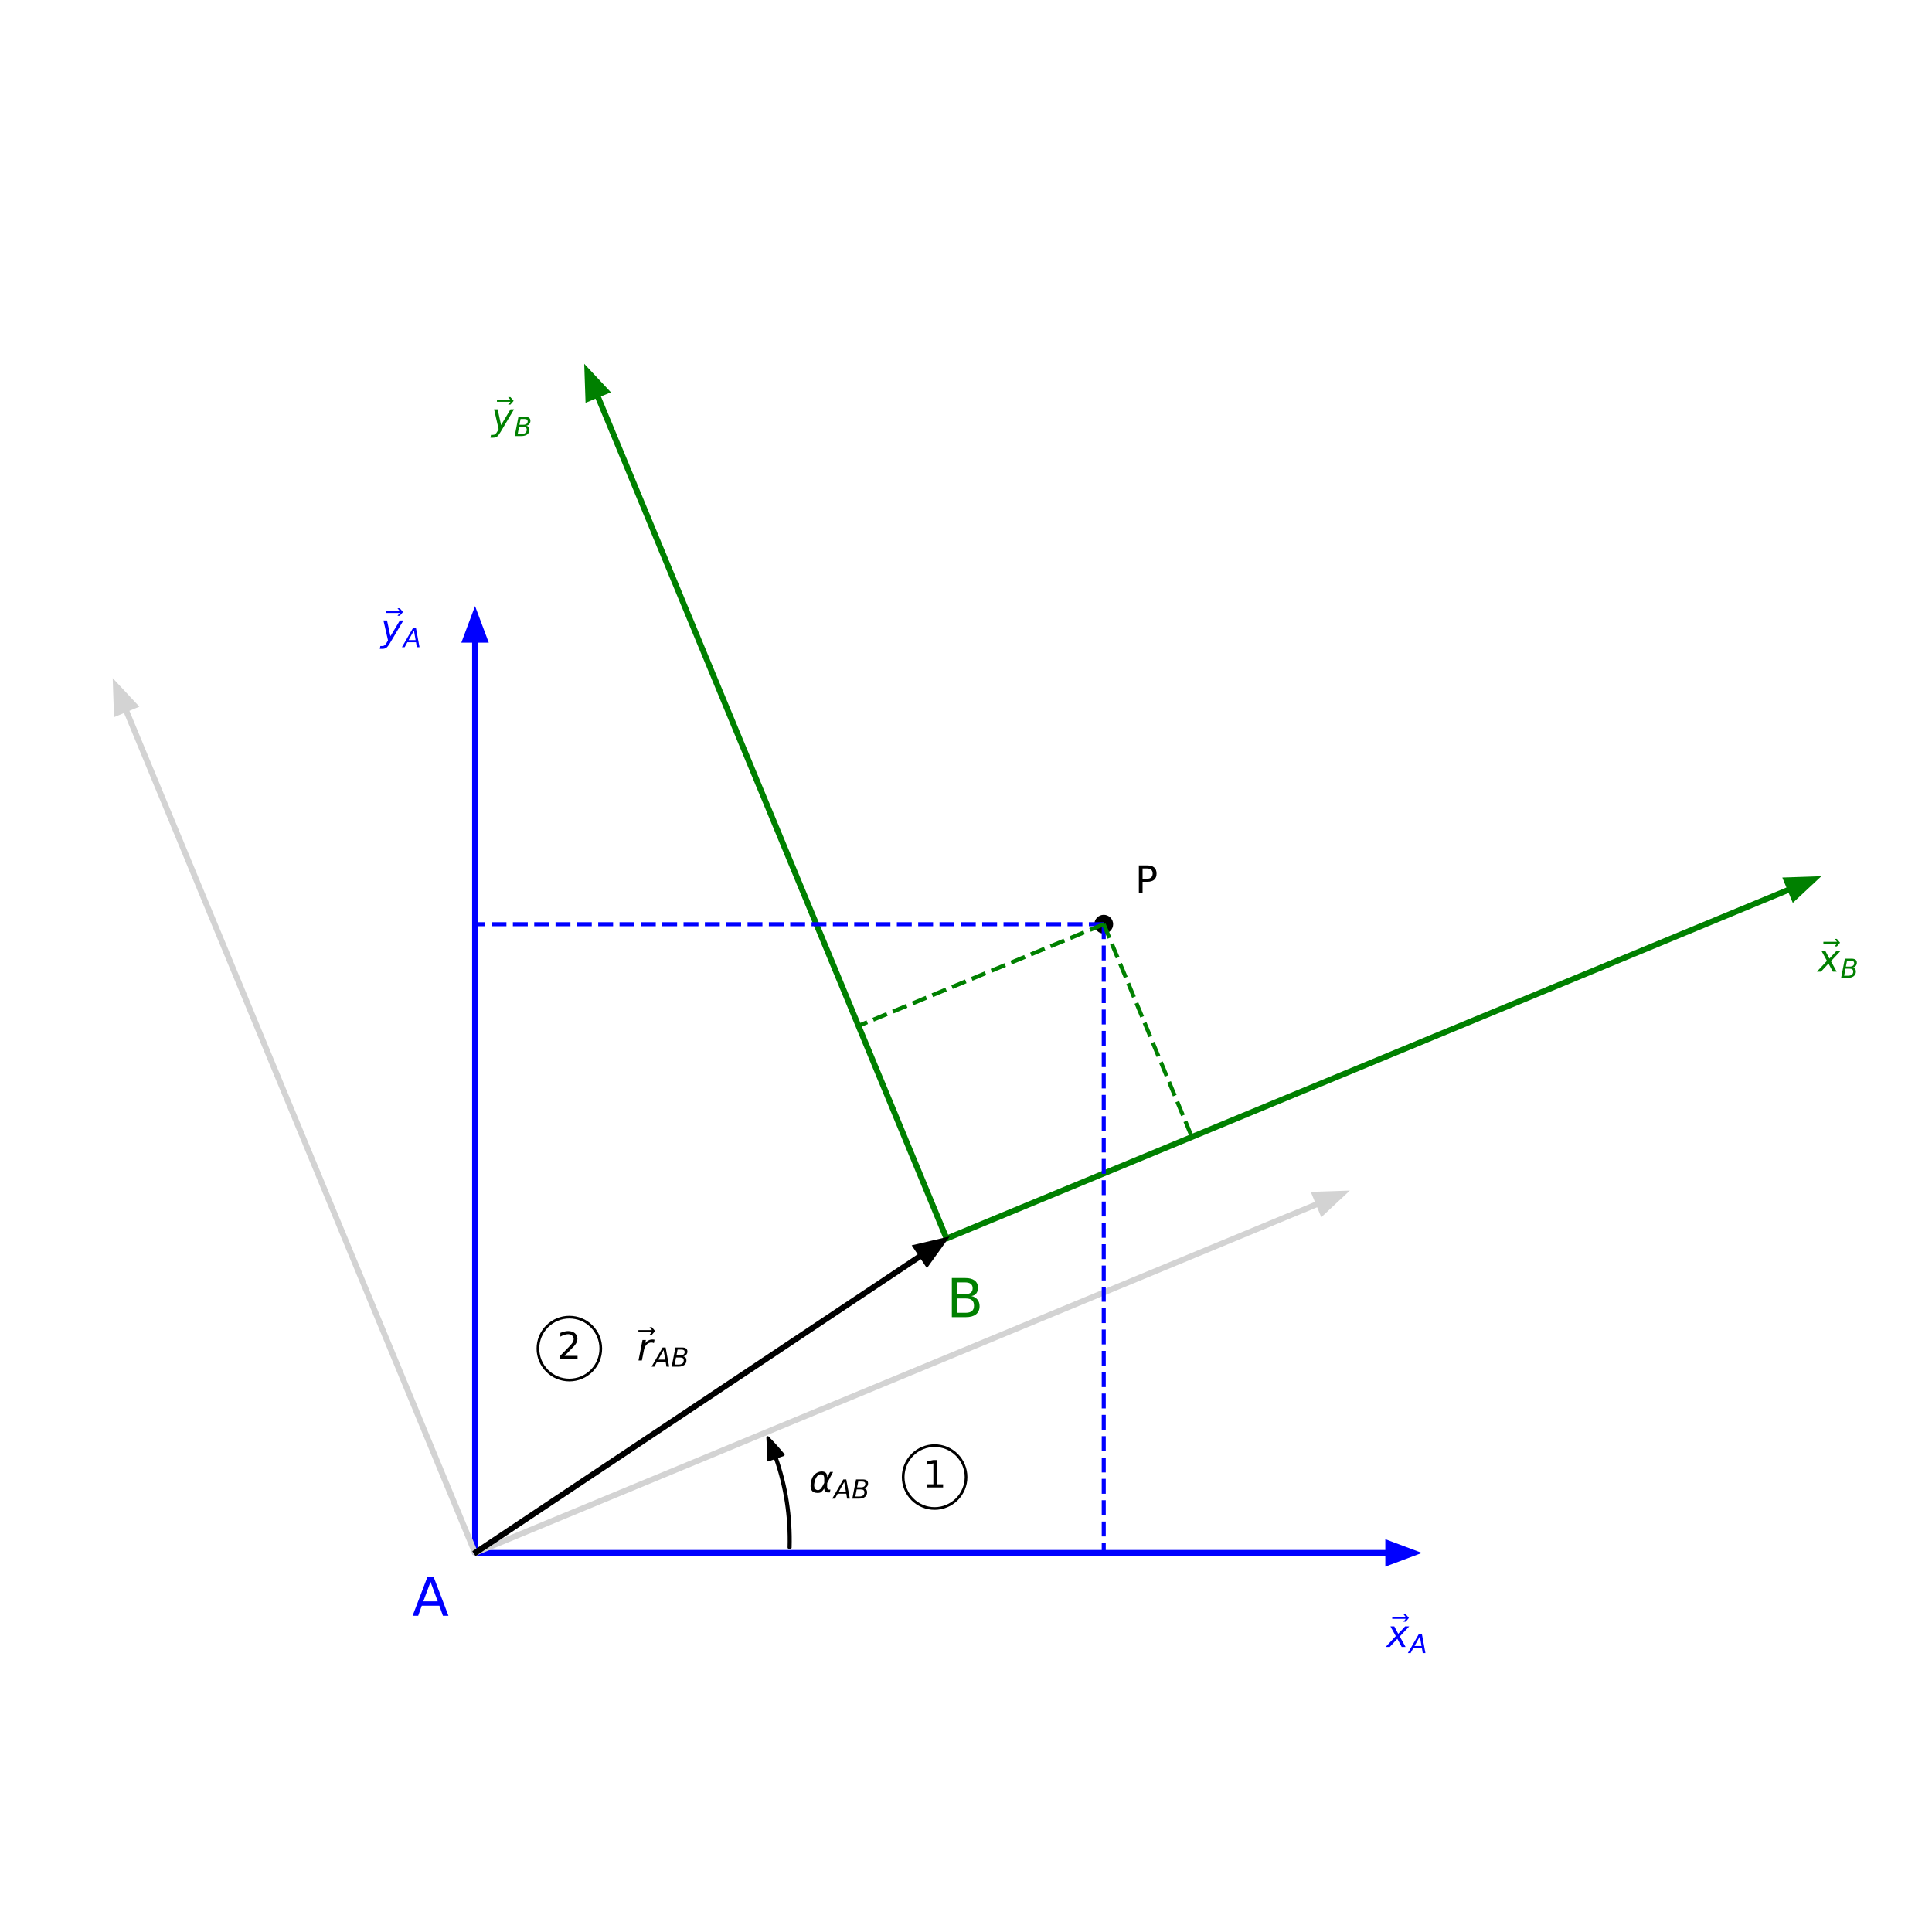
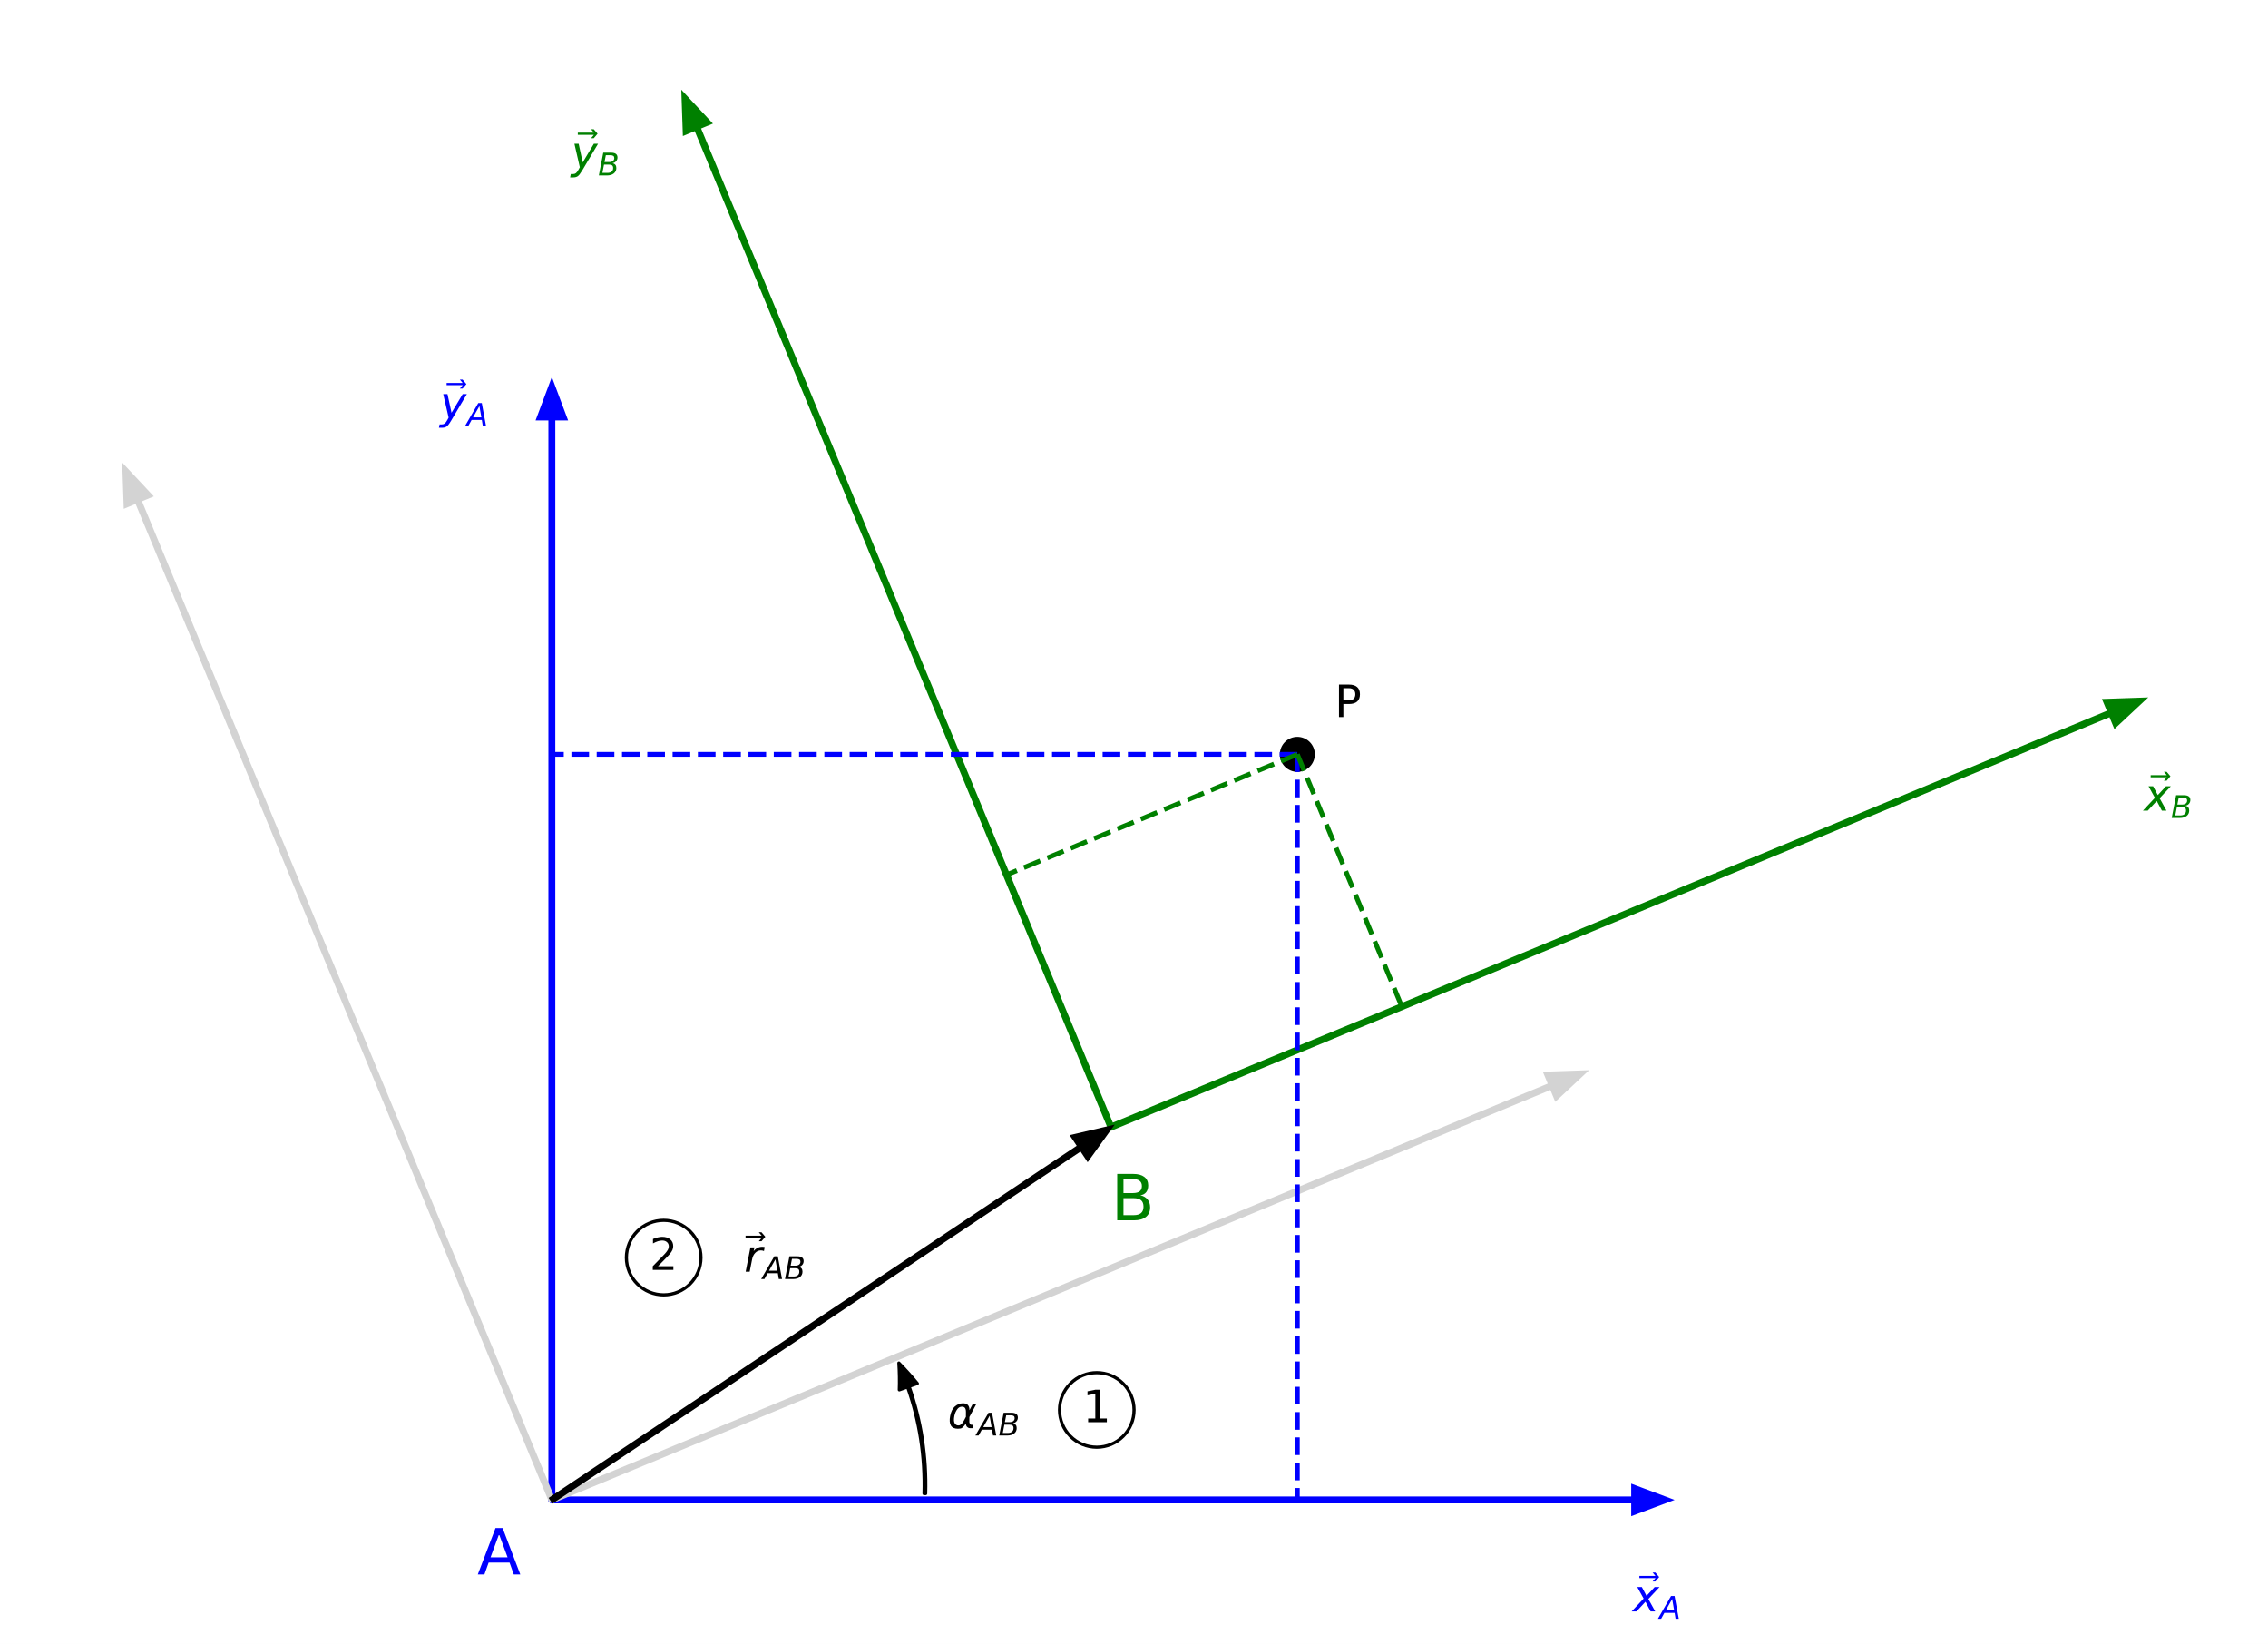
- <svg xmlns="http://www.w3.org/2000/svg" xmlns:xlink="http://www.w3.org/1999/xlink" width="720pt" height="720pt" viewBox="0 0 720 720" version="1.1">
+ <svg xmlns="http://www.w3.org/2000/svg" xmlns:xlink="http://www.w3.org/1999/xlink" width="712.8pt" height="516.61pt" viewBox="0 0 712.8 516.61" version="1.1">
  <defs>
    <style type="text/css">*{stroke-linejoin: round; stroke-linecap: butt}</style>
  </defs>
  <g id="figure_1">
    <g id="patch_1">
-       <path d="M 0 720  L 720 720  L 720 0  L 0 0  z " style="fill: #ffffff" />
+       <path d="M 0 516.61  L 712.8 516.61  L 712.8 -0  L 0 -0  z " style="fill: #ffffff" />
    </g>
    <g id="axes_1">
      <g id="patch_2">
-         <path d="M 528.484 578.725  L 516.769 583.118  L 516.769 579.31  L 177.038 579.31  L 177.038 578.139  L 516.769 578.139  L 516.769 574.332  z " clip-path="url(#p250f444262)" style="fill: #0000ff; stroke: #0000ff; stroke-linejoin: miter" />
+         <path d="M 524.884 471.354  L 513.169 475.747  L 513.169 471.94  L 173.438 471.94  L 173.438 470.768  L 513.169 470.768  L 513.169 466.961  z " clip-path="url(#pd0e802fd64)" style="fill: #0000ff; stroke: #0000ff; stroke-linejoin: miter" />
      </g>
      <g id="patch_3">
-         <path d="M 177.038 227.279  L 181.431 238.994  L 177.624 238.994  L 177.624 578.725  L 176.452 578.725  L 176.452 238.994  L 172.645 238.994  z " clip-path="url(#p250f444262)" style="fill: #0000ff; stroke: #0000ff; stroke-linejoin: miter" />
+         <path d="M 173.438 119.908  L 177.831 131.623  L 174.024 131.623  L 174.024 471.354  L 172.852 471.354  L 172.852 131.623  L 169.045 131.623  z " clip-path="url(#pd0e802fd64)" style="fill: #0000ff; stroke: #0000ff; stroke-linejoin: miter" />
      </g>
      <g id="patch_4">
-         <path d="M 501.732 444.232  L 492.59 452.774  L 491.133 449.256  L 177.262 579.266  L 176.814 578.183  L 490.684 448.174  L 489.227 444.656  z " clip-path="url(#p250f444262)" style="fill: #d3d3d3; stroke: #d3d3d3; stroke-linejoin: miter" />
+         <path d="M 498.132 336.862  L 488.99 345.403  L 487.533 341.886  L 173.662 471.895  L 173.214 470.813  L 487.084 340.803  L 485.627 337.286  z " clip-path="url(#pd0e802fd64)" style="fill: #d3d3d3; stroke: #d3d3d3; stroke-linejoin: miter" />
      </g>
      <g id="patch_5">
-         <path d="M 42.545 254.031  L 51.087 263.173  L 47.57 264.63  L 177.579 578.5  L 176.497 578.949  L 46.487 265.078  L 42.97 266.535  z " clip-path="url(#p250f444262)" style="fill: #d3d3d3; stroke: #d3d3d3; stroke-linejoin: miter" />
+         <path d="M 38.945 146.66  L 47.487 155.802  L 43.97 157.259  L 173.979 471.13  L 172.897 471.578  L 42.887 157.708  L 39.37 159.165  z " clip-path="url(#pd0e802fd64)" style="fill: #d3d3d3; stroke: #d3d3d3; stroke-linejoin: miter" />
      </g>
      <g id="patch_6">
-         <path d="M 677.455 327.083  L 668.313 335.625  L 666.856 332.108  L 352.985 462.117  L 352.537 461.035  L 666.407 331.025  L 664.95 327.508  z " clip-path="url(#p250f444262)" style="fill: #008000; stroke: #008000; stroke-linejoin: miter" />
+         <path d="M 673.855 219.713  L 664.713 228.255  L 663.256 224.737  L 349.385 354.747  L 348.937 353.664  L 662.807 223.655  L 661.35 220.137  z " clip-path="url(#pd0e802fd64)" style="fill: #008000; stroke: #008000; stroke-linejoin: miter" />
      </g>
      <g id="patch_7">
-         <path d="M 218.268 136.882  L 226.81 146.024  L 223.293 147.481  L 353.302 461.352  L 352.22 461.8  L 222.21 147.93  L 218.693 149.387  z " clip-path="url(#p250f444262)" style="fill: #008000; stroke: #008000; stroke-linejoin: miter" />
+         <path d="M 214.668 29.512  L 223.21 38.654  L 219.693 40.111  L 349.702 353.981  L 348.62 354.43  L 218.61 40.559  L 215.093 42.016  z " clip-path="url(#pd0e802fd64)" style="fill: #008000; stroke: #008000; stroke-linejoin: miter" />
      </g>
      <g id="patch_8">
-         <path d="M 294.014 576.719  Q 294.509 559.358 288.837 543.223  L 286.242 544.135  Q 286.384 540.009 286.106 535.713  Q 289.126 538.778 291.903 542.145  L 289.308 543.058  Q 295.011 559.279 294.514 576.734  L 294.014 576.719  z " clip-path="url(#p250f444262)" style="stroke: #000000; stroke-linecap: round" />
+         <path d="M 290.414 469.349  Q 290.909 451.987 285.237 435.853  L 282.642 436.765  Q 282.784 432.638 282.506 428.342  Q 285.526 431.408 288.303 434.775  L 285.708 435.687  Q 291.411 451.909 290.914 469.363  L 290.414 469.349  z " clip-path="url(#pd0e802fd64)" style="stroke: #000000; stroke-linecap: round" />
      </g>
      <g id="patch_9">
-         <path d="M 348.302 562.167  C 351.409 562.167 354.389 560.932 356.586 558.735  C 358.783 556.539 360.017 553.559 360.017 550.452  C 360.017 547.345 358.783 544.365 356.586 542.168  C 354.389 539.971 351.409 538.737 348.302 538.737  C 345.195 538.737 342.215 539.971 340.019 542.168  C 337.822 544.365 336.587 547.345 336.587 550.452  C 336.587 553.559 337.822 556.539 340.019 558.735  C 342.215 560.932 345.195 562.167 348.302 562.167  L 348.302 562.167  z " clip-path="url(#p250f444262)" style="fill: none; stroke: #000000; stroke-linejoin: miter" />
+         <path d="M 344.702 454.796  C 347.809 454.796 350.789 453.562 352.986 451.365  C 355.183 449.168 356.417 446.188 356.417 443.081  C 356.417 439.974 355.183 436.994 352.986 434.798  C 350.789 432.601 347.809 431.366 344.702 431.366  C 341.595 431.366 338.615 432.601 336.419 434.798  C 334.222 436.994 332.987 439.974 332.987 443.081  C 332.987 446.188 334.222 449.168 336.419 451.365  C 338.615 453.562 341.595 454.796 344.702 454.796  L 344.702 454.796  z " clip-path="url(#pd0e802fd64)" style="fill: none; stroke: #000000; stroke-linejoin: miter" />
      </g>
      <g id="patch_10">
-         <path d="M 352.761 461.576  L 345.45 471.729  L 343.338 468.562  L 177.363 579.212  L 176.713 578.237  L 342.689 467.587  L 340.577 464.419  z " clip-path="url(#p250f444262)" style="stroke: #000000; stroke-linejoin: miter" />
+         <path d="M 349.161 354.205  L 341.85 364.359  L 339.738 361.191  L 173.763 471.841  L 173.113 470.867  L 339.089 360.216  L 336.977 357.048  z " clip-path="url(#pd0e802fd64)" style="stroke: #000000; stroke-linejoin: miter" />
      </g>
      <g id="patch_11">
-         <path d="M 212.183 514.293  C 215.289 514.293 218.269 513.059 220.466 510.862  C 222.663 508.665 223.897 505.685 223.897 502.578  C 223.897 499.471 222.663 496.491 220.466 494.294  C 218.269 492.097 215.289 490.863 212.183 490.863  C 209.076 490.863 206.096 492.097 203.899 494.294  C 201.702 496.491 200.468 499.471 200.468 502.578  C 200.468 505.685 201.702 508.665 203.899 510.862  C 206.096 513.059 209.076 514.293 212.183 514.293  L 212.183 514.293  z " clip-path="url(#p250f444262)" style="fill: none; stroke: #000000; stroke-linejoin: miter" />
+         <path d="M 208.583 406.922  C 211.689 406.922 214.669 405.688 216.866 403.491  C 219.063 401.294 220.297 398.314 220.297 395.207  C 220.297 392.101 219.063 389.121 216.866 386.924  C 214.669 384.727 211.689 383.493 208.583 383.493  C 205.476 383.493 202.496 384.727 200.299 386.924  C 198.102 389.121 196.868 392.101 196.868 395.207  C 196.868 398.314 198.102 401.294 200.299 403.491  C 202.496 405.688 205.476 406.922 208.583 406.922  L 208.583 406.922  z " clip-path="url(#pd0e802fd64)" style="fill: none; stroke: #000000; stroke-linejoin: miter" />
      </g>
      <g id="PathCollection_1">
        <defs>
-           <path id="m72718c84d8" d="M 0 3  C 0.796 3 1.559 2.684 2.121 2.121  C 2.684 1.559 3 0.796 3 0  C 3 -0.796 2.684 -1.559 2.121 -2.121  C 1.559 -2.684 0.796 -3 0 -3  C -0.796 -3 -1.559 -2.684 -2.121 -2.121  C -2.684 -1.559 -3 -0.796 -3 0  C -3 0.796 -2.684 1.559 -2.121 2.121  C -1.559 2.684 -0.796 3 0 3  z " style="stroke: #000000" />
+           <path id="m90c79c0d5e" d="M 0 5  C 1.326 5 2.598 4.473 3.536 3.536  C 4.473 2.598 5 1.326 5 0  C 5 -1.326 4.473 -2.598 3.536 -3.536  C 2.598 -4.473 1.326 -5 0 -5  C -1.326 -5 -2.598 -4.473 -3.536 -3.536  C -4.473 -2.598 -5 -1.326 -5 0  C -5 1.326 -4.473 2.598 -3.536 3.536  C -2.598 4.473 -1.326 5 0 5  z " style="stroke: #000000" />
        </defs>
-         <g clip-path="url(#p250f444262)">
-           <use xlink:href="#m72718c84d8" x="411.335" y="344.427" style="stroke: #000000" />
+         <g clip-path="url(#pd0e802fd64)">
+           <use xlink:href="#m90c79c0d5e" x="407.735" y="237.057" style="stroke: #000000" />
        </g>
      </g>
      <g id="line2d_1">
-         <path d="M 411.335 344.427  L 411.335 578.725  " clip-path="url(#p250f444262)" style="fill: none; stroke-dasharray: 5.55,2.4; stroke-dashoffset: 0; stroke: #0000ff; stroke-width: 1.5" />
+         <path d="M 407.735 237.057  L 407.735 471.354  " clip-path="url(#pd0e802fd64)" style="fill: none; stroke-dasharray: 5.55,2.4; stroke-dashoffset: 0; stroke: #0000ff; stroke-width: 1.5" />
      </g>
      <g id="line2d_2">
-         <path d="M 411.335 344.427  L 177.038 344.427  " clip-path="url(#p250f444262)" style="fill: none; stroke-dasharray: 5.55,2.4; stroke-dashoffset: 0; stroke: #0000ff; stroke-width: 1.5" />
+         <path d="M 407.735 237.057  L 173.438 237.057  " clip-path="url(#pd0e802fd64)" style="fill: none; stroke-dasharray: 5.55,2.4; stroke-dashoffset: 0; stroke: #0000ff; stroke-width: 1.5" />
      </g>
      <g id="line2d_3">
-         <path d="M 411.335 344.427  L 444.175 423.711  " clip-path="url(#p250f444262)" style="fill: none; stroke-dasharray: 5.55,2.4; stroke-dashoffset: 0; stroke: #008000; stroke-width: 1.5" />
+         <path d="M 407.735 237.057  L 440.575 316.34  " clip-path="url(#pd0e802fd64)" style="fill: none; stroke-dasharray: 5.55,2.4; stroke-dashoffset: 0; stroke: #008000; stroke-width: 1.5" />
      </g>
      <g id="line2d_4">
-         <path d="M 411.335 344.427  L 319.921 382.293  " clip-path="url(#p250f444262)" style="fill: none; stroke-dasharray: 5.55,2.4; stroke-dashoffset: 0; stroke: #008000; stroke-width: 1.5" />
+         <path d="M 407.735 237.057  L 316.321 274.922  " clip-path="url(#pd0e802fd64)" style="fill: none; stroke-dasharray: 5.55,2.4; stroke-dashoffset: 0; stroke: #008000; stroke-width: 1.5" />
      </g>
      <g id="text_1">
-         <g style="fill: #0000ff" transform="translate(153.6082 602.1543)scale(0.2 -0.2)">
+         <g style="fill: #0000ff" transform="translate(150.0082 494.7838)scale(0.2 -0.2)">
          <defs>
            <path id="DejaVuSans-41" d="M 2188 4044  L 1331 1722  L 3047 1722  L 2188 4044  z M 1831 4666  L 2547 4666  L 4325 0  L 3669 0  L 3244 1197  L 1141 1197  L 716 0  L 50 0  L 1831 4666  z " transform="scale(0.015625)" />
          </defs>
          <use xlink:href="#DejaVuSans-41" />
        </g>
      </g>
      <g id="text_2">
-         <g style="fill: #0000ff" transform="translate(516.769 613.8692)scale(0.14 -0.14)">
+         <g style="fill: #0000ff" transform="translate(513.169 506.4986)scale(0.14 -0.14)">
          <defs>
            <path id="DejaVuSans-20d7" d="M -3009 4066  L -3009 4378  L -694 4378  L -1106 4863  L -713 4863  L -166 4222  L -713 3581  L -1106 3581  L -694 4066  L -3009 4066  z " transform="scale(0.015625)" />
            <path id="DejaVuSans-Oblique-78" d="M 3841 3500  L 2234 1784  L 3219 0  L 2559 0  L 1819 1388  L 531 0  L -166 0  L 1556 1844  L 641 3500  L 1300 3500  L 1972 2234  L 3144 3500  L 3841 3500  z " transform="scale(0.015625)" />
            <path id="DejaVuSans-Oblique-41" d="M 2356 4666  L 3072 4666  L 3938 0  L 3278 0  L 3084 1197  L 984 1197  L 325 0  L -341 0  L 2356 4666  z M 2584 4044  L 1275 1722  L 2988 1722  L 2584 4044  z " transform="scale(0.015625)" />
          </defs>
          <use xlink:href="#DejaVuSans-20d7" transform="translate(61.81055 12.01562)" />
          <use xlink:href="#DejaVuSans-Oblique-78" transform="translate(0 0.78125)" />
          <use xlink:href="#DejaVuSans-Oblique-41" transform="translate(60.13672 -15.625)scale(0.7)" />
        </g>
      </g>
      <g id="text_3">
-         <g style="fill: #0000ff" transform="translate(141.8934 238.9936)scale(0.14 -0.14)">
+         <g style="fill: #0000ff" transform="translate(138.2934 131.623)scale(0.14 -0.14)">
          <defs>
            <path id="DejaVuSans-Oblique-79" d="M 1588 -325  Q 1188 -997 936 -1164  Q 684 -1331 294 -1331  L -159 -1331  L -63 -850  L 269 -850  Q 509 -850 678 -719  Q 847 -588 1056 -206  L 1234 128  L 459 3500  L 1069 3500  L 1650 819  L 3256 3500  L 3859 3500  L 1588 -325  z " transform="scale(0.015625)" />
          </defs>
          <use xlink:href="#DejaVuSans-20d7" transform="translate(61.81055 12.01562)" />
          <use xlink:href="#DejaVuSans-Oblique-79" transform="translate(0 0.78125)" />
          <use xlink:href="#DejaVuSans-Oblique-41" transform="translate(60.13672 -15.625)scale(0.7)" />
        </g>
      </g>
      <g id="text_4">
-         <g style="fill: #008000" transform="translate(352.7609 490.8631)scale(0.2 -0.2)">
+         <g style="fill: #008000" transform="translate(349.1609 383.4926)scale(0.2 -0.2)">
          <defs>
            <path id="DejaVuSans-42" d="M 1259 2228  L 1259 519  L 2272 519  Q 2781 519 3026 730  Q 3272 941 3272 1375  Q 3272 1813 3026 2020  Q 2781 2228 2272 2228  L 1259 2228  z M 1259 4147  L 1259 2741  L 2194 2741  Q 2656 2741 2882 2914  Q 3109 3088 3109 3444  Q 3109 3797 2882 3972  Q 2656 4147 2194 4147  L 1259 4147  z M 628 4666  L 2241 4666  Q 2963 4666 3353 4366  Q 3744 4066 3744 3513  Q 3744 3084 3544 2831  Q 3344 2578 2956 2516  Q 3422 2416 3680 2098  Q 3938 1781 3938 1306  Q 3938 681 3513 340  Q 3088 0 2303 0  L 628 0  L 628 4666  z " transform="scale(0.015625)" />
          </defs>
          <use xlink:href="#DejaVuSans-42" />
        </g>
      </g>
      <g id="text_5">
-         <g style="fill: #008000" transform="translate(677.4545 362.228)scale(0.14 -0.14)">
+         <g style="fill: #008000" transform="translate(673.8545 254.8575)scale(0.14 -0.14)">
          <defs>
            <path id="DejaVuSans-Oblique-42" d="M 1081 4666  L 2694 4666  Q 3350 4666 3675 4422  Q 4000 4178 4000 3688  Q 4000 3238 3720 2911  Q 3441 2584 2988 2516  Q 3375 2428 3569 2181  Q 3763 1934 3763 1522  Q 3763 819 3242 409  Q 2722 0 1819 0  L 172 0  L 1081 4666  z M 1234 2228  L 903 519  L 1919 519  Q 2491 519 2800 781  Q 3109 1044 3109 1522  Q 3109 1891 2904 2059  Q 2700 2228 2247 2228  L 1234 2228  z M 1606 4147  L 1331 2741  L 2272 2741  Q 2775 2741 3058 2959  Q 3341 3178 3341 3566  Q 3341 3869 3150 4008  Q 2959 4147 2541 4147  L 1606 4147  z " transform="scale(0.015625)" />
          </defs>
          <use xlink:href="#DejaVuSans-20d7" transform="translate(61.81055 12.01562)" />
          <use xlink:href="#DejaVuSans-Oblique-78" transform="translate(0 0.78125)" />
          <use xlink:href="#DejaVuSans-Oblique-42" transform="translate(60.13672 -15.625)scale(0.7)" />
        </g>
      </g>
      <g id="text_6">
-         <g style="fill: #008000" transform="translate(183.1238 160.3121)scale(0.14 -0.14)">
+         <g style="fill: #008000" transform="translate(179.5238 52.94149)scale(0.14 -0.14)">
          <use xlink:href="#DejaVuSans-20d7" transform="translate(61.81055 12.01562)" />
          <use xlink:href="#DejaVuSans-Oblique-79" transform="translate(0 0.78125)" />
          <use xlink:href="#DejaVuSans-Oblique-42" transform="translate(60.13672 -15.625)scale(0.7)" />
        </g>
      </g>
      <g id="text_7">
-         <g transform="translate(301.4427 556.3092)scale(0.14 -0.14)">
+         <g transform="translate(297.8427 448.9386)scale(0.14 -0.14)">
          <defs>
            <path id="DejaVuSans-Oblique-3b1" d="M 2619 1628  L 2622 2350  Q 2625 3088 2069 3091  Q 1653 3094 1394 2747  Q 1069 2319 959 1747  Q 825 1059 994 731  Q 1169 397 1547 397  Q 1966 397 2319 1063  L 2619 1628  z M 2166 3578  Q 3141 3594 3128 2584  Q 3128 2584 3616 3500  L 4128 3500  L 3119 1603  L 3109 919  Q 3109 766 3194 638  Q 3291 488 3391 488  L 3669 488  L 3575 0  L 3228 0  Q 2934 0 2722 263  Q 2622 394 2619 669  Q 2416 334 2066 50  Q 1900 -81 1453 -78  Q 722 -72 456 397  Q 184 884 353 1747  Q 534 2675 1009 3097  Q 1544 3569 2166 3578  z " transform="scale(0.015625)" />
          </defs>
          <use xlink:href="#DejaVuSans-Oblique-3b1" transform="translate(0 0.84375)" />
          <use xlink:href="#DejaVuSans-Oblique-41" transform="translate(65.91797 -15.5625)scale(0.7)" />
          <use xlink:href="#DejaVuSans-Oblique-42" transform="translate(113.8037 -15.5625)scale(0.7)" />
        </g>
      </g>
      <g id="text_8">
-         <g transform="translate(343.8484 554.3149)scale(0.14 -0.14)">
+         <g transform="translate(340.2484 446.9443)scale(0.14 -0.14)">
          <defs>
            <path id="DejaVuSans-31" d="M 794 531  L 1825 531  L 1825 4091  L 703 3866  L 703 4441  L 1819 4666  L 2450 4666  L 2450 531  L 3481 531  L 3481 0  L 794 0  L 794 531  z " transform="scale(0.015625)" />
          </defs>
          <use xlink:href="#DejaVuSans-31" />
        </g>
      </g>
      <g id="text_9">
-         <g transform="translate(237.4571 507.0864)scale(0.14 -0.14)">
+         <g transform="translate(233.8571 399.7159)scale(0.14 -0.14)">
          <defs>
            <path id="DejaVuSans-Oblique-72" d="M 2853 2969  Q 2766 3016 2653 3041  Q 2541 3066 2413 3066  Q 1953 3066 1609 2717  Q 1266 2369 1153 1784  L 800 0  L 225 0  L 909 3500  L 1484 3500  L 1375 2956  Q 1603 3259 1920 3421  Q 2238 3584 2597 3584  Q 2691 3584 2781 3573  Q 2872 3563 2963 3538  L 2853 2969  z " transform="scale(0.015625)" />
          </defs>
          <use xlink:href="#DejaVuSans-20d7" transform="translate(50.29395 13.01562)" />
          <use xlink:href="#DejaVuSans-Oblique-72" transform="translate(0 0.46875)" />
          <use xlink:href="#DejaVuSans-Oblique-41" transform="translate(42.07031 -15.9375)scale(0.7)" />
          <use xlink:href="#DejaVuSans-Oblique-42" transform="translate(89.95606 -15.9375)scale(0.7)" />
        </g>
      </g>
      <g id="text_10">
-         <g transform="translate(207.7288 506.4411)scale(0.14 -0.14)">
+         <g transform="translate(204.1288 399.0706)scale(0.14 -0.14)">
          <defs>
            <path id="DejaVuSans-32" d="M 1228 531  L 3431 531  L 3431 0  L 469 0  L 469 531  Q 828 903 1448 1529  Q 2069 2156 2228 2338  Q 2531 2678 2651 2914  Q 2772 3150 2772 3378  Q 2772 3750 2511 3984  Q 2250 4219 1831 4219  Q 1534 4219 1204 4116  Q 875 4013 500 3803  L 500 4441  Q 881 4594 1212 4672  Q 1544 4750 1819 4750  Q 2544 4750 2975 4387  Q 3406 4025 3406 3419  Q 3406 3131 3298 2873  Q 3191 2616 2906 2266  Q 2828 2175 2409 1742  Q 1991 1309 1228 531  z " transform="scale(0.015625)" />
          </defs>
          <use xlink:href="#DejaVuSans-32" />
        </g>
      </g>
      <g id="text_11">
-         <g transform="translate(423.0501 332.7125)scale(0.14 -0.14)">
+         <g transform="translate(419.4501 225.3419)scale(0.14 -0.14)">
          <defs>
            <path id="DejaVuSans-50" d="M 1259 4147  L 1259 2394  L 2053 2394  Q 2494 2394 2734 2622  Q 2975 2850 2975 3272  Q 2975 3691 2734 3919  Q 2494 4147 2053 4147  L 1259 4147  z M 628 4666  L 2053 4666  Q 2838 4666 3239 4311  Q 3641 3956 3641 3272  Q 3641 2581 3239 2228  Q 2838 1875 2053 1875  L 1259 1875  L 1259 0  L 628 0  L 628 4666  z " transform="scale(0.015625)" />
          </defs>
          <use xlink:href="#DejaVuSans-50" />
        </g>
      </g>
    </g>
  </g>
  <defs>
-     <clipPath id="p250f444262">
-       <rect x="10.8" y="114.571" width="698.4" height="490.859" />
+     <clipPath id="pd0e802fd64">
+       <rect x="7.2" y="7.2" width="698.4" height="490.859" />
    </clipPath>
  </defs>
</svg>
